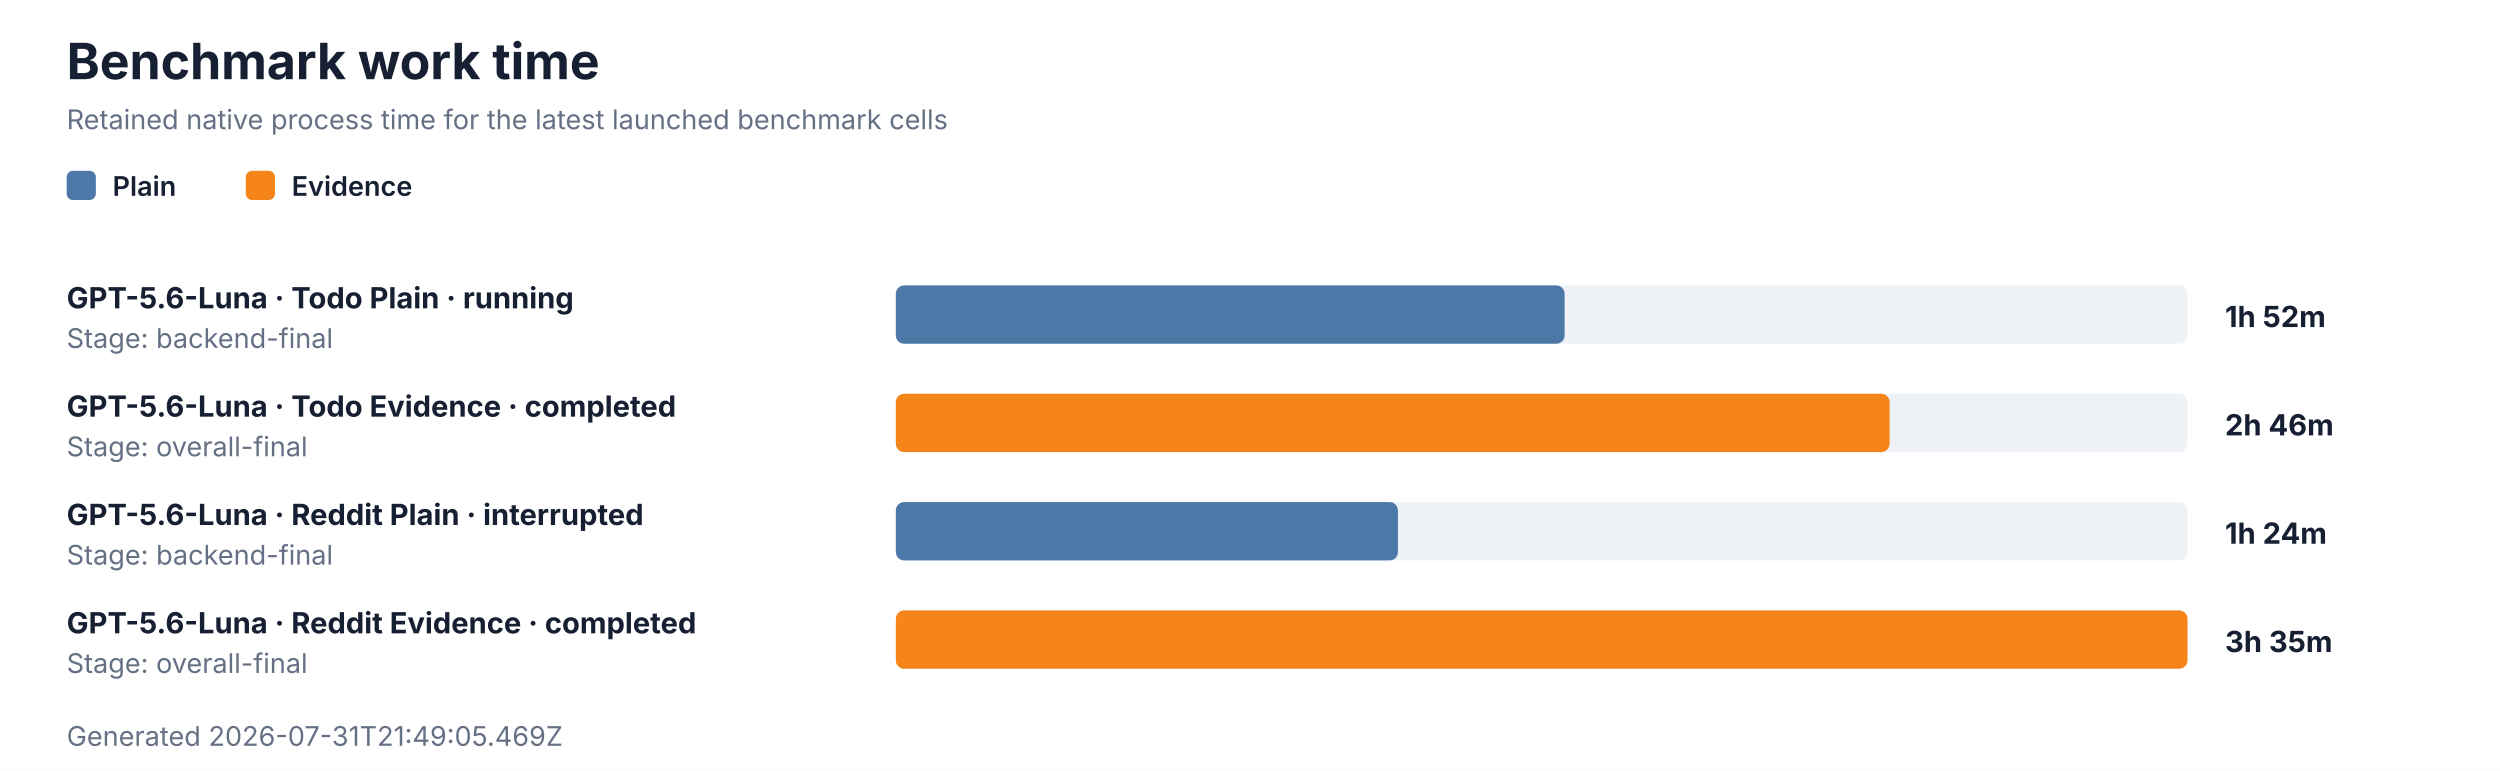
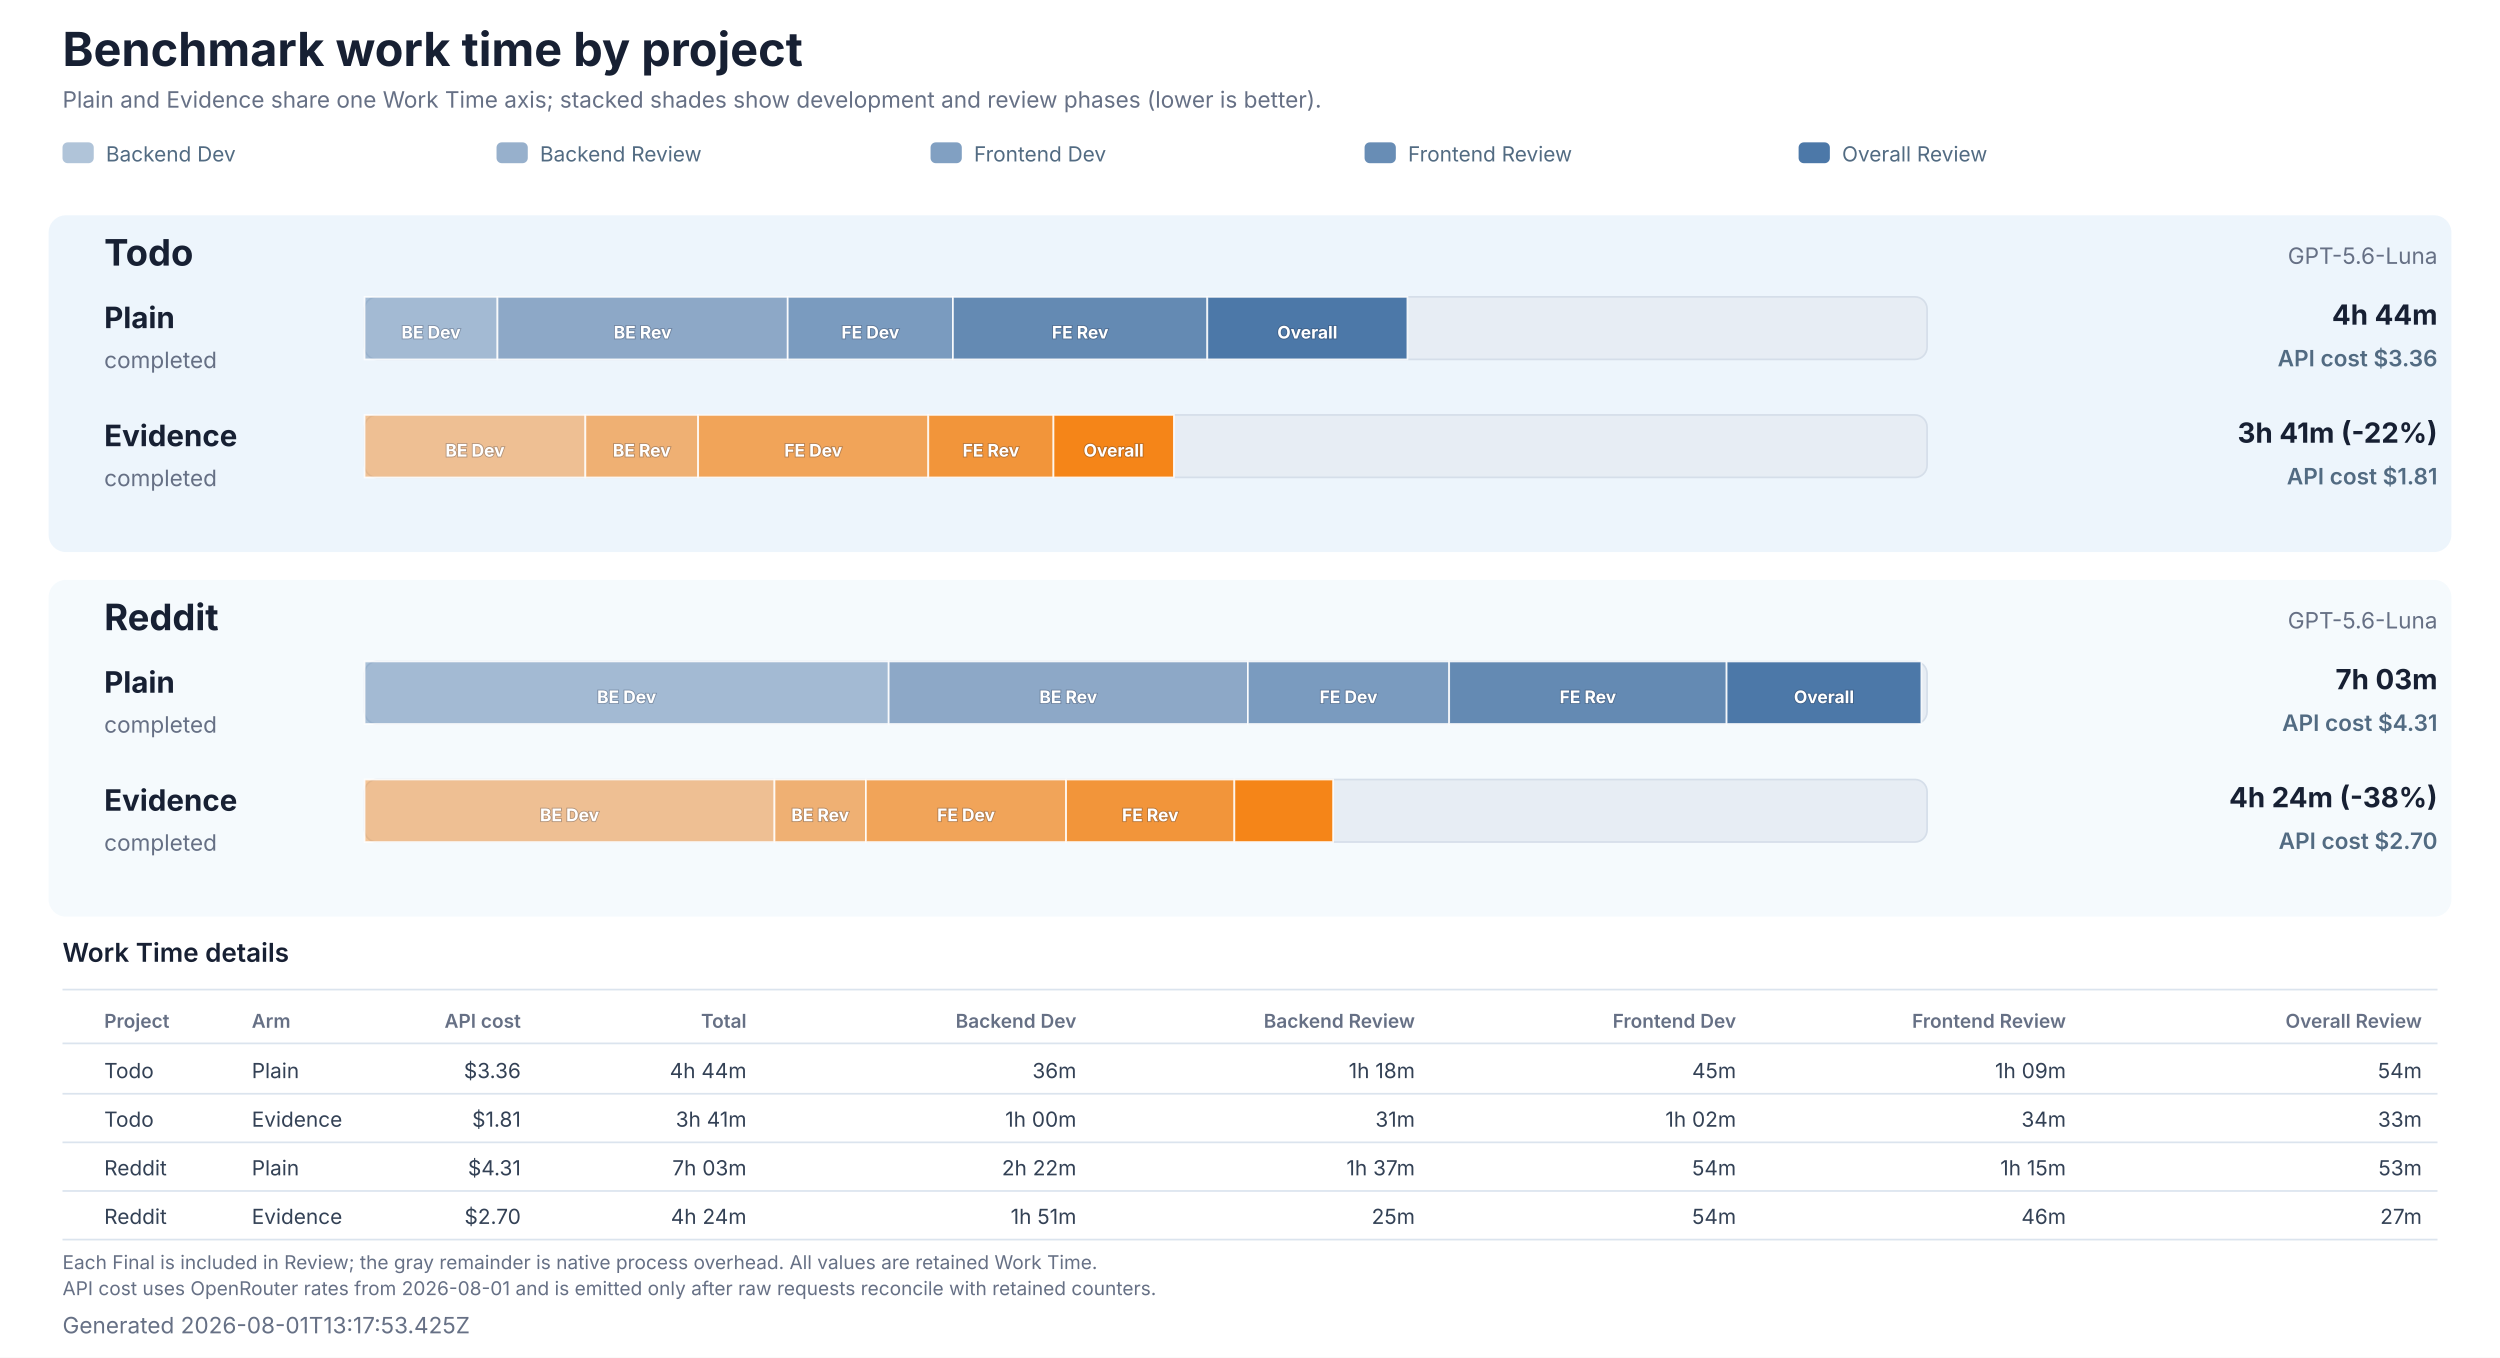
- <svg xmlns="http://www.w3.org/2000/svg" role="img" aria-labelledby="title description" viewBox="0 0 1200 370" width="1200" height="370">
+ <svg xmlns="http://www.w3.org/2000/svg" role="img" aria-labelledby="title description" viewBox="0 0 1440 782" width="1440" height="782">
  <style>
  text { font-family: Inter, ui-sans-serif, system-ui, -apple-system, BlinkMacSystemFont, 'Segoe UI', sans-serif; fill: #172033; }
-   .title { font-size: 24px; font-weight: 700; }
-   .subtitle, .stage, .generated { font-size: 13px; fill: #667085; }
-   .label { font-size: 14px; font-weight: 650; }
-   .value { font-size: 14px; font-weight: 700; }
-   .legend { font-size: 13px; font-weight: 600; }
+   .title { font-size: 27px; font-weight: 700; }
+   .subtitle, .generated, .group-meta, .row-status { font-size: 13px; fill: #667085; }
+   .group { fill: #e8f2fb; }
+   .group-title { font-size: 21px; font-weight: 700; }
+   .row-label { font-size: 17px; font-weight: 700; }
+   .value { font-size: 16px; font-weight: 700; }
+   .cost-value { font-size: 13px; font-weight: 600; fill: #526b82; }
+   .legend { font-size: 12px; fill: #526b82; }
+   .segment-label { font-size: 10px; font-weight: 700; fill: #ffffff; paint-order: stroke; stroke: #172033; stroke-opacity: 0.28; stroke-width: 1px; }
+   .phase-segment { stroke: #ffffff; stroke-opacity: 0.86; stroke-width: 1px; }
+   .track { fill: #e7edf4; stroke: #d5dee9; stroke-width: 1px; }
  .empty { font-size: 15px; fill: #667085; }
-   .track { fill: #eef1f6; }
+   .table-title { font-size: 15px; font-weight: 600; }
+   .table-header { font-size: 11px; font-weight: 600; fill: #667085; }
+   .table-cell { font-size: 12px; fill: #334155; }
+   .table-rule { stroke: #dbe4ee; stroke-width: 1px; }
+   .table-note { font-size: 11px; fill: #667085; }
</style>
-   <rect width="1200" height="370" fill="#ffffff" />
-   <text x="32" y="38" class="title">Benchmark work time</text>
-   <text x="32" y="62" class="subtitle">Retained native process time for the latest launched benchmark cells</text>
-   <rect x="32" y="82" width="14" height="14" rx="3" fill="#4c78a8" />
-   <text x="54" y="94" class="legend">Plain</text>
-   <rect x="118" y="82" width="14" height="14" rx="3" fill="#f58518" />
-   <text x="140" y="94" class="legend">Evidence</text>
-   <text x="32" y="148" class="label">GPT-5.6-Luna · Todo Plain · running</text>
-   <text x="32" y="167" class="stage">Stage: backend-final</text>
-   <rect x="430" y="137" width="620" height="28" rx="4" class="track" />
-   <rect x="430" y="137" width="321" height="28" rx="4" fill="#4c78a8" />
-   <text x="1068" y="157" class="value">1h 52m</text>
-   <text x="32" y="200" class="label">GPT-5.6-Luna · Todo Evidence · completed</text>
-   <text x="32" y="219" class="stage">Stage: overall-final</text>
-   <rect x="430" y="189" width="620" height="28" rx="4" class="track" />
-   <rect x="430" y="189" width="477" height="28" rx="4" fill="#f58518" />
-   <text x="1068" y="209" class="value">2h 46m</text>
-   <text x="32" y="252" class="label">GPT-5.6-Luna · Reddit Plain · interrupted</text>
-   <text x="32" y="271" class="stage">Stage: backend-final</text>
-   <rect x="430" y="241" width="620" height="28" rx="4" class="track" />
-   <rect x="430" y="241" width="241" height="28" rx="4" fill="#4c78a8" />
-   <text x="1068" y="261" class="value">1h 24m</text>
-   <text x="32" y="304" class="label">GPT-5.6-Luna · Reddit Evidence · completed</text>
-   <text x="32" y="323" class="stage">Stage: overall-final</text>
-   <rect x="430" y="293" width="620" height="28" rx="4" class="track" />
-   <rect x="430" y="293" width="620" height="28" rx="4" fill="#f58518" />
-   <text x="1068" y="313" class="value">3h 35m</text>
-   <text x="32" y="358" class="generated">Generated 2026-07-31T21:49:05.469Z</text>
+   <rect width="1440" height="782" fill="#ffffff" />
+   <text x="36" y="38" class="title">Benchmark work time by project</text>
+   <text x="36" y="62" class="subtitle">Plain and Evidence share one Work Time axis; stacked shades show development and review phases (lower is better).</text>
+   <rect x="36" y="82" width="18" height="12" rx="3" fill="#4c78a8" fill-opacity="0.44" />
+   <text x="61" y="93" class="legend">Backend Dev</text>
+   <rect x="286" y="82" width="18" height="12" rx="3" fill="#4c78a8" fill-opacity="0.58" />
+   <text x="311" y="93" class="legend">Backend Review</text>
+   <rect x="536" y="82" width="18" height="12" rx="3" fill="#4c78a8" fill-opacity="0.7" />
+   <text x="561" y="93" class="legend">Frontend Dev</text>
+   <rect x="786" y="82" width="18" height="12" rx="3" fill="#4c78a8" fill-opacity="0.84" />
+   <text x="811" y="93" class="legend">Frontend Review</text>
+   <rect x="1036" y="82" width="18" height="12" rx="3" fill="#4c78a8" fill-opacity="1" />
+   <text x="1061" y="93" class="legend">Overall Review</text>
+   <rect x="28" y="124" width="1384" height="194" rx="10" class="group" fill-opacity="0.78" />
+   <text x="60" y="153" class="group-title">Todo</text>
+   <text x="1404" y="152" text-anchor="end" class="group-meta">GPT-5.6-Luna</text>
+   <text x="60" y="189" class="row-label" fill="#4c78a8">Plain</text>
+   <text x="60" y="212" class="row-status">completed</text>
+   <rect x="210" y="171" width="900" height="36" rx="7" class="track" />
+   <rect x="210.00" y="171" width="76.54" height="36" fill="#4c78a8" fill-opacity="0.44" class="phase-segment" data-phase="backend-development" data-ms="2156000" />
+   <text x="248.27" y="195" text-anchor="middle" class="segment-label">BE Dev</text>
+   <rect x="286.54" y="171" width="167.18" height="36" fill="#4c78a8" fill-opacity="0.58" class="phase-segment" data-phase="backend-review" data-ms="4709000" />
+   <text x="370.13" y="195" text-anchor="middle" class="segment-label">BE Rev</text>
+   <rect x="453.72" y="171" width="95.18" height="36" fill="#4c78a8" fill-opacity="0.7" class="phase-segment" data-phase="frontend-development" data-ms="2681000" />
+   <text x="501.31" y="195" text-anchor="middle" class="segment-label">FE Dev</text>
+   <rect x="548.90" y="171" width="146.52" height="36" fill="#4c78a8" fill-opacity="0.84" class="phase-segment" data-phase="frontend-review" data-ms="4127000" />
+   <text x="622.16" y="195" text-anchor="middle" class="segment-label">FE Rev</text>
+   <rect x="695.42" y="171" width="115.24" height="36" fill="#4c78a8" fill-opacity="1" class="phase-segment" data-phase="overall-review" data-ms="3246000" />
+   <text x="753.04" y="195" text-anchor="middle" class="segment-label">Overall</text>
+   <text x="1404" y="187" text-anchor="end" class="value">4h 44m</text>
+   <text x="1404" y="211" text-anchor="end" class="cost-value">API cost $3.36</text>
+   <text x="60" y="257" class="row-label" fill="#f58518">Evidence</text>
+   <text x="60" y="280" class="row-status">completed</text>
+   <rect x="210" y="239" width="900" height="36" rx="7" class="track" />
+   <rect x="210.00" y="239" width="127.17" height="36" fill="#f58518" fill-opacity="0.44" class="phase-segment" data-phase="backend-development" data-ms="3582000" />
+   <text x="273.58" y="263" text-anchor="middle" class="segment-label">BE Dev</text>
+   <rect x="337.17" y="239" width="64.97" height="36" fill="#f58518" fill-opacity="0.58" class="phase-segment" data-phase="backend-review" data-ms="1830000" />
+   <text x="369.65" y="263" text-anchor="middle" class="segment-label">BE Rev</text>
+   <rect x="402.14" y="239" width="132.56" height="36" fill="#f58518" fill-opacity="0.7" class="phase-segment" data-phase="frontend-development" data-ms="3734000" />
+   <text x="468.42" y="263" text-anchor="middle" class="segment-label">FE Dev</text>
+   <rect x="534.70" y="239" width="72.10" height="36" fill="#f58518" fill-opacity="0.84" class="phase-segment" data-phase="frontend-review" data-ms="2031000" />
+   <text x="570.75" y="263" text-anchor="middle" class="segment-label">FE Rev</text>
+   <rect x="606.80" y="239" width="69.34" height="36" fill="#f58518" fill-opacity="1" class="phase-segment" data-phase="overall-review" data-ms="1953000" />
+   <text x="641.47" y="263" text-anchor="middle" class="segment-label">Overall</text>
+   <text x="1404" y="255" text-anchor="end" class="value">3h 41m (-22%)</text>
+   <text x="1404" y="279" text-anchor="end" class="cost-value">API cost $1.81</text>
+   <rect x="28" y="334" width="1384" height="194" rx="10" class="group" fill-opacity="0.42" />
+   <text x="60" y="363" class="group-title">Reddit</text>
+   <text x="1404" y="362" text-anchor="end" class="group-meta">GPT-5.6-Luna</text>
+   <text x="60" y="399" class="row-label" fill="#4c78a8">Plain</text>
+   <text x="60" y="422" class="row-status">completed</text>
+   <rect x="210" y="381" width="900" height="36" rx="7" class="track" />
+   <rect x="210.00" y="381" width="301.87" height="36" fill="#4c78a8" fill-opacity="0.44" class="phase-segment" data-phase="backend-development" data-ms="8503000" />
+   <text x="360.94" y="405" text-anchor="middle" class="segment-label">BE Dev</text>
+   <rect x="511.87" y="381" width="206.90" height="36" fill="#4c78a8" fill-opacity="0.58" class="phase-segment" data-phase="backend-review" data-ms="5828000" />
+   <text x="615.32" y="405" text-anchor="middle" class="segment-label">BE Rev</text>
+   <rect x="718.78" y="381" width="115.95" height="36" fill="#4c78a8" fill-opacity="0.7" class="phase-segment" data-phase="frontend-development" data-ms="3266000" />
+   <text x="776.75" y="405" text-anchor="middle" class="segment-label">FE Dev</text>
+   <rect x="834.73" y="381" width="159.79" height="36" fill="#4c78a8" fill-opacity="0.84" class="phase-segment" data-phase="frontend-review" data-ms="4501000" />
+   <text x="914.62" y="405" text-anchor="middle" class="segment-label">FE Rev</text>
+   <rect x="994.52" y="381" width="112.19" height="36" fill="#4c78a8" fill-opacity="1" class="phase-segment" data-phase="overall-review" data-ms="3160000" />
+   <text x="1050.61" y="405" text-anchor="middle" class="segment-label">Overall</text>
+   <text x="1404" y="397" text-anchor="end" class="value">7h 03m</text>
+   <text x="1404" y="421" text-anchor="end" class="cost-value">API cost $4.31</text>
+   <text x="60" y="467" class="row-label" fill="#f58518">Evidence</text>
+   <text x="60" y="490" class="row-status">completed</text>
+   <rect x="210" y="449" width="900" height="36" rx="7" class="track" />
+   <rect x="210.00" y="449" width="236.09" height="36" fill="#f58518" fill-opacity="0.44" class="phase-segment" data-phase="backend-development" data-ms="6650000" />
+   <text x="328.04" y="473" text-anchor="middle" class="segment-label">BE Dev</text>
+   <rect x="446.09" y="449" width="52.68" height="36" fill="#f58518" fill-opacity="0.58" class="phase-segment" data-phase="backend-review" data-ms="1484000" />
+   <text x="472.43" y="473" text-anchor="middle" class="segment-label">BE Rev</text>
+   <rect x="498.77" y="449" width="115.31" height="36" fill="#f58518" fill-opacity="0.7" class="phase-segment" data-phase="frontend-development" data-ms="3248000" />
+   <text x="556.43" y="473" text-anchor="middle" class="segment-label">FE Dev</text>
+   <rect x="614.08" y="449" width="96.92" height="36" fill="#f58518" fill-opacity="0.84" class="phase-segment" data-phase="frontend-review" data-ms="2730000" />
+   <text x="662.54" y="473" text-anchor="middle" class="segment-label">FE Rev</text>
+   <rect x="711.00" y="449" width="56.84" height="36" fill="#f58518" fill-opacity="1" class="phase-segment" data-phase="overall-review" data-ms="1601000" />
+   <text x="1404" y="465" text-anchor="end" class="value">4h 24m (-38%)</text>
+   <text x="1404" y="489" text-anchor="end" class="cost-value">API cost $2.70</text>
+   <text x="36" y="554" class="table-title">Work Time details</text>
+   <line x1="36" y1="570" x2="1404" y2="570" class="table-rule" />
+   <text x="60" y="592" class="table-header">Project</text>
+   <text x="145" y="592" class="table-header">Arm</text>
+   <text x="300" y="592" text-anchor="end" class="table-header">API cost</text>
+   <text x="430" y="592" text-anchor="end" class="table-header">Total</text>
+   <text x="620" y="592" text-anchor="end" class="table-header">Backend Dev</text>
+   <text x="815" y="592" text-anchor="end" class="table-header">Backend Review</text>
+   <text x="1000" y="592" text-anchor="end" class="table-header">Frontend Dev</text>
+   <text x="1190" y="592" text-anchor="end" class="table-header">Frontend Review</text>
+   <text x="1395" y="592" text-anchor="end" class="table-header">Overall Review</text>
+   <line x1="36" y1="601" x2="1404" y2="601" class="table-rule" />
+   <text x="60" y="621" class="table-cell">Todo</text>
+   <text x="145" y="621" class="table-cell">Plain</text>
+   <text x="300" y="621" text-anchor="end" class="table-cell">$3.36</text>
+   <text x="430" y="621" text-anchor="end" class="table-cell">4h 44m</text>
+   <text x="620" y="621" text-anchor="end" class="table-cell">36m</text>
+   <text x="815" y="621" text-anchor="end" class="table-cell">1h 18m</text>
+   <text x="1000" y="621" text-anchor="end" class="table-cell">45m</text>
+   <text x="1190" y="621" text-anchor="end" class="table-cell">1h 09m</text>
+   <text x="1395" y="621" text-anchor="end" class="table-cell">54m</text>
+   <line x1="36" y1="630" x2="1404" y2="630" class="table-rule" />
+   <text x="60" y="649" class="table-cell">Todo</text>
+   <text x="145" y="649" class="table-cell">Evidence</text>
+   <text x="300" y="649" text-anchor="end" class="table-cell">$1.81</text>
+   <text x="430" y="649" text-anchor="end" class="table-cell">3h 41m</text>
+   <text x="620" y="649" text-anchor="end" class="table-cell">1h 00m</text>
+   <text x="815" y="649" text-anchor="end" class="table-cell">31m</text>
+   <text x="1000" y="649" text-anchor="end" class="table-cell">1h 02m</text>
+   <text x="1190" y="649" text-anchor="end" class="table-cell">34m</text>
+   <text x="1395" y="649" text-anchor="end" class="table-cell">33m</text>
+   <line x1="36" y1="658" x2="1404" y2="658" class="table-rule" />
+   <text x="60" y="677" class="table-cell">Reddit</text>
+   <text x="145" y="677" class="table-cell">Plain</text>
+   <text x="300" y="677" text-anchor="end" class="table-cell">$4.31</text>
+   <text x="430" y="677" text-anchor="end" class="table-cell">7h 03m</text>
+   <text x="620" y="677" text-anchor="end" class="table-cell">2h 22m</text>
+   <text x="815" y="677" text-anchor="end" class="table-cell">1h 37m</text>
+   <text x="1000" y="677" text-anchor="end" class="table-cell">54m</text>
+   <text x="1190" y="677" text-anchor="end" class="table-cell">1h 15m</text>
+   <text x="1395" y="677" text-anchor="end" class="table-cell">53m</text>
+   <line x1="36" y1="686" x2="1404" y2="686" class="table-rule" />
+   <text x="60" y="705" class="table-cell">Reddit</text>
+   <text x="145" y="705" class="table-cell">Evidence</text>
+   <text x="300" y="705" text-anchor="end" class="table-cell">$2.70</text>
+   <text x="430" y="705" text-anchor="end" class="table-cell">4h 24m</text>
+   <text x="620" y="705" text-anchor="end" class="table-cell">1h 51m</text>
+   <text x="815" y="705" text-anchor="end" class="table-cell">25m</text>
+   <text x="1000" y="705" text-anchor="end" class="table-cell">54m</text>
+   <text x="1190" y="705" text-anchor="end" class="table-cell">46m</text>
+   <text x="1395" y="705" text-anchor="end" class="table-cell">27m</text>
+   <line x1="36" y1="714" x2="1404" y2="714" class="table-rule" />
+   <text x="36" y="731" class="table-note">Each Final is included in Review; the gray remainder is native process overhead. All values are retained Work Time.</text>
+   <text x="36" y="746" class="table-note">API cost uses OpenRouter rates from 2026-08-01 and is emitted only after raw requests reconcile with retained counters.</text>
+   <text x="36" y="768" class="generated">Generated 2026-08-01T13:17:53.425Z</text>
</svg>
